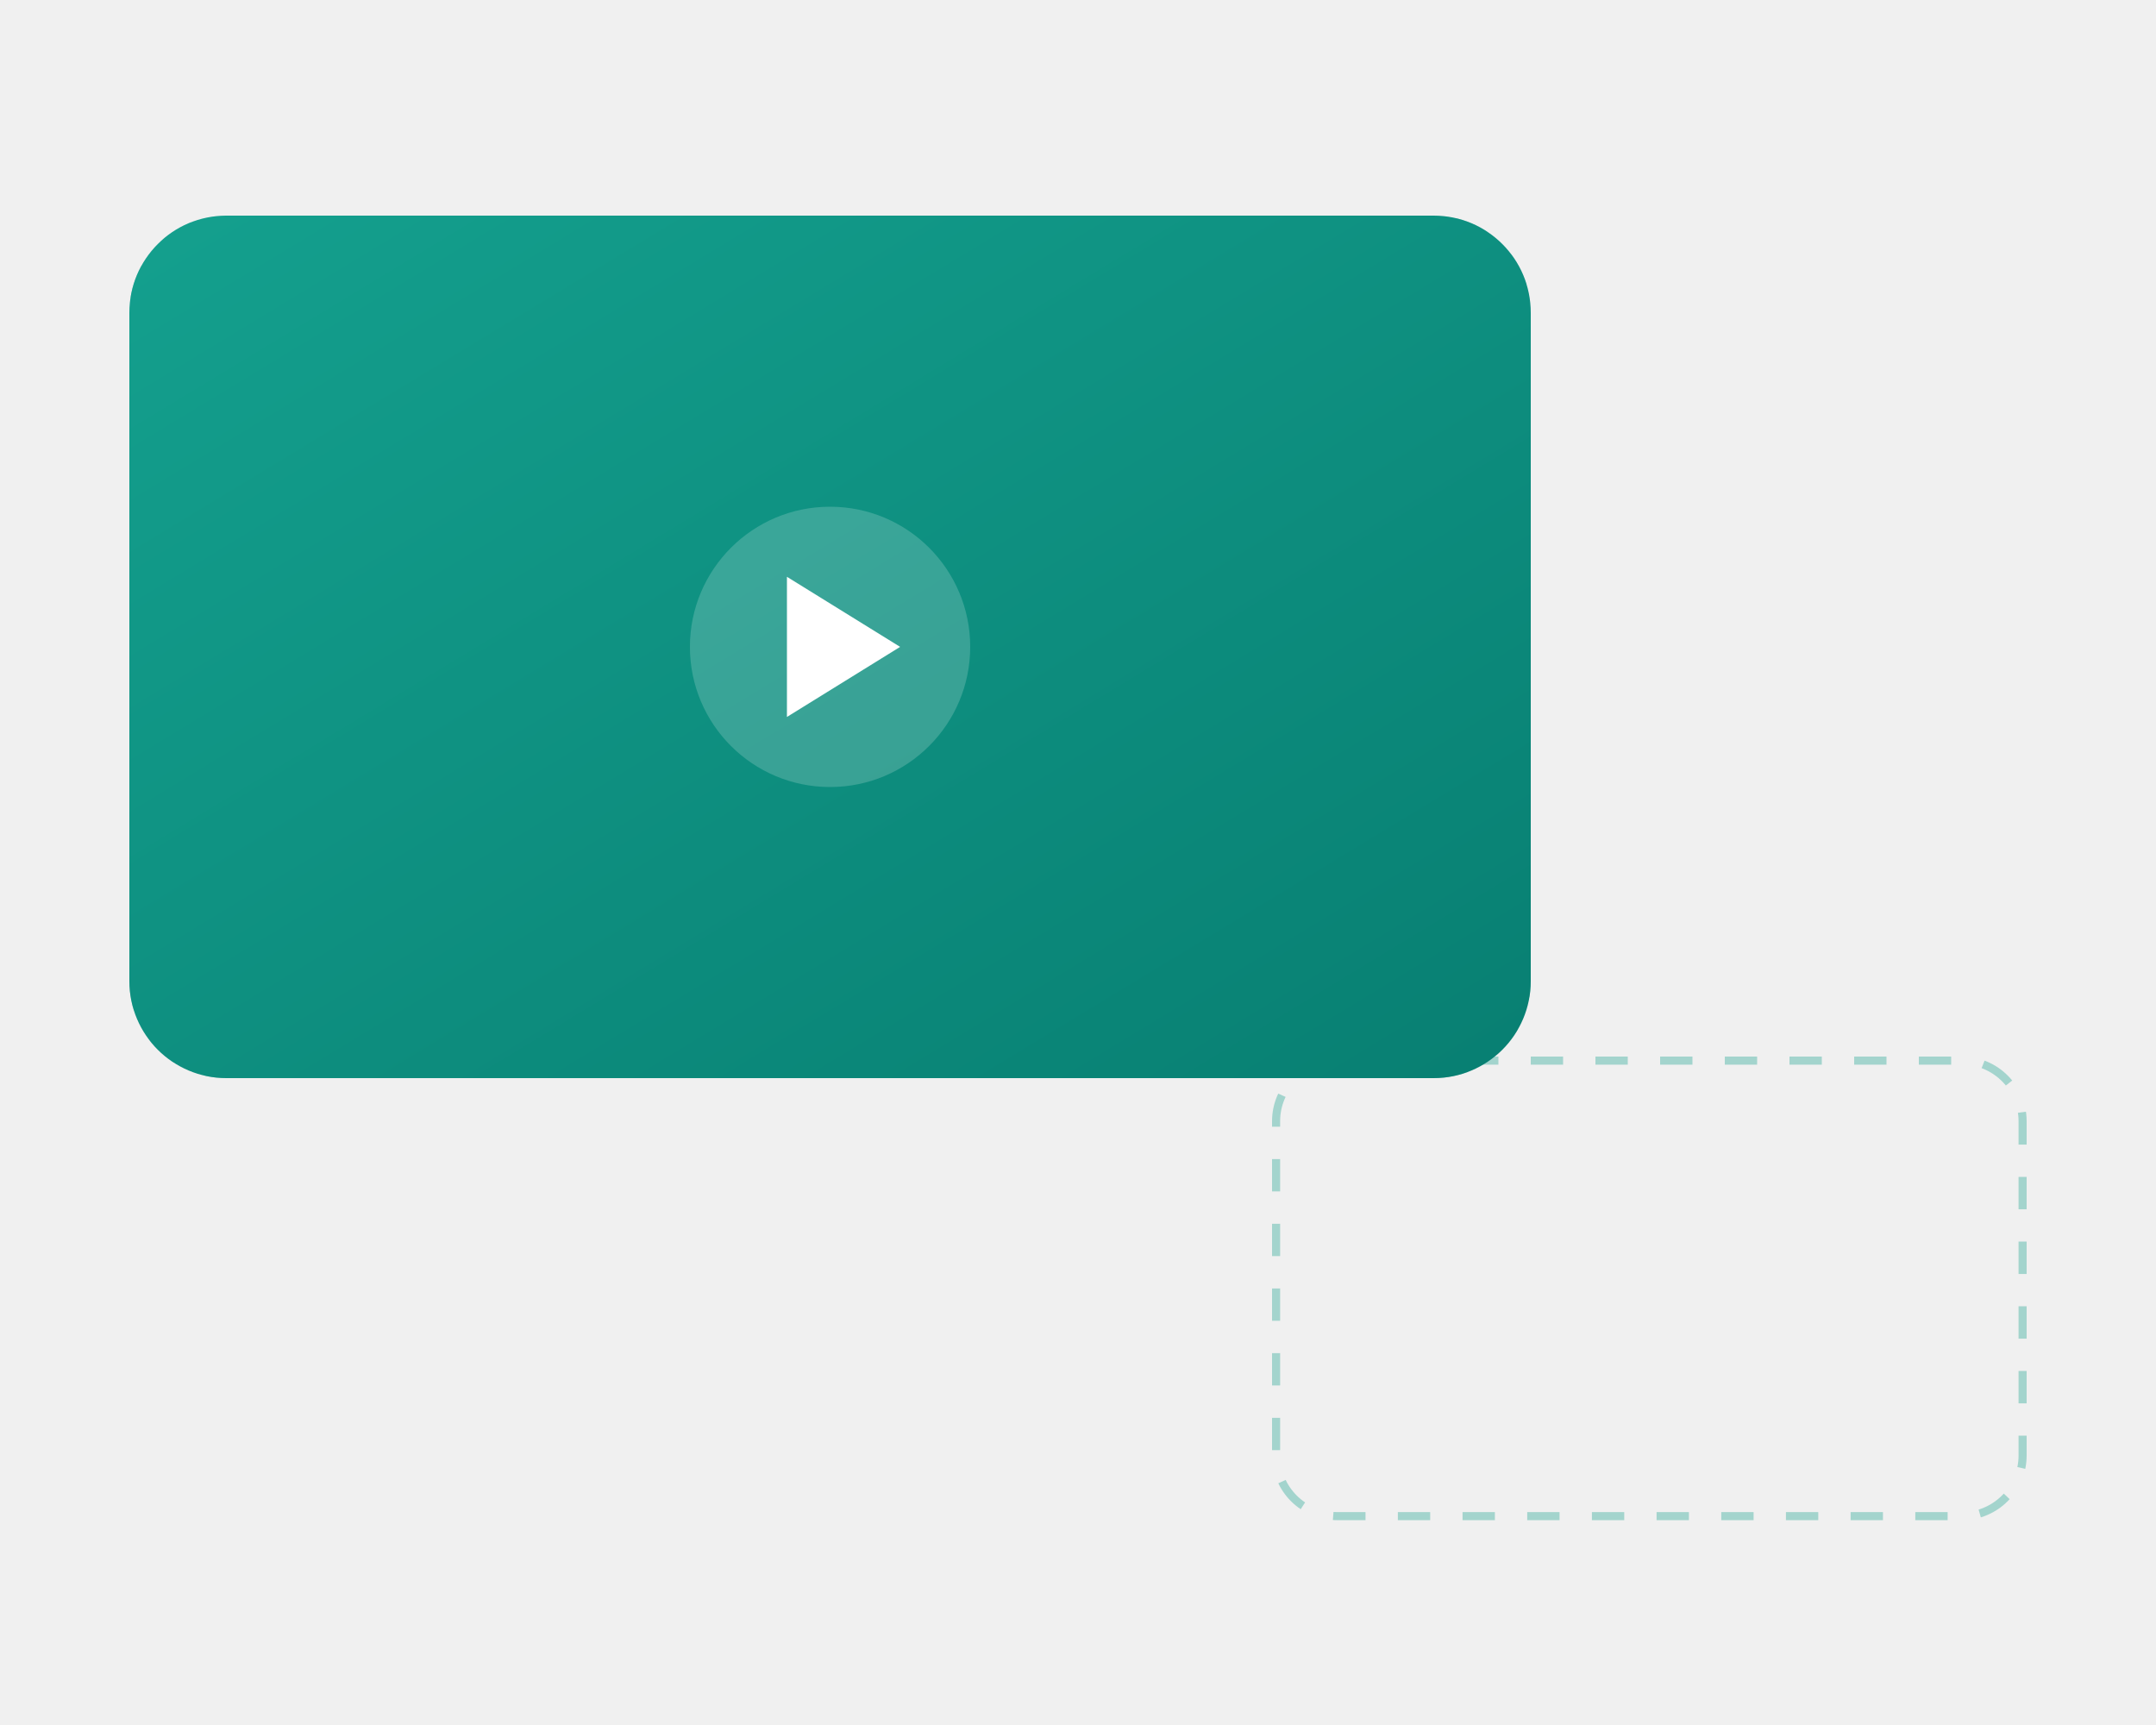
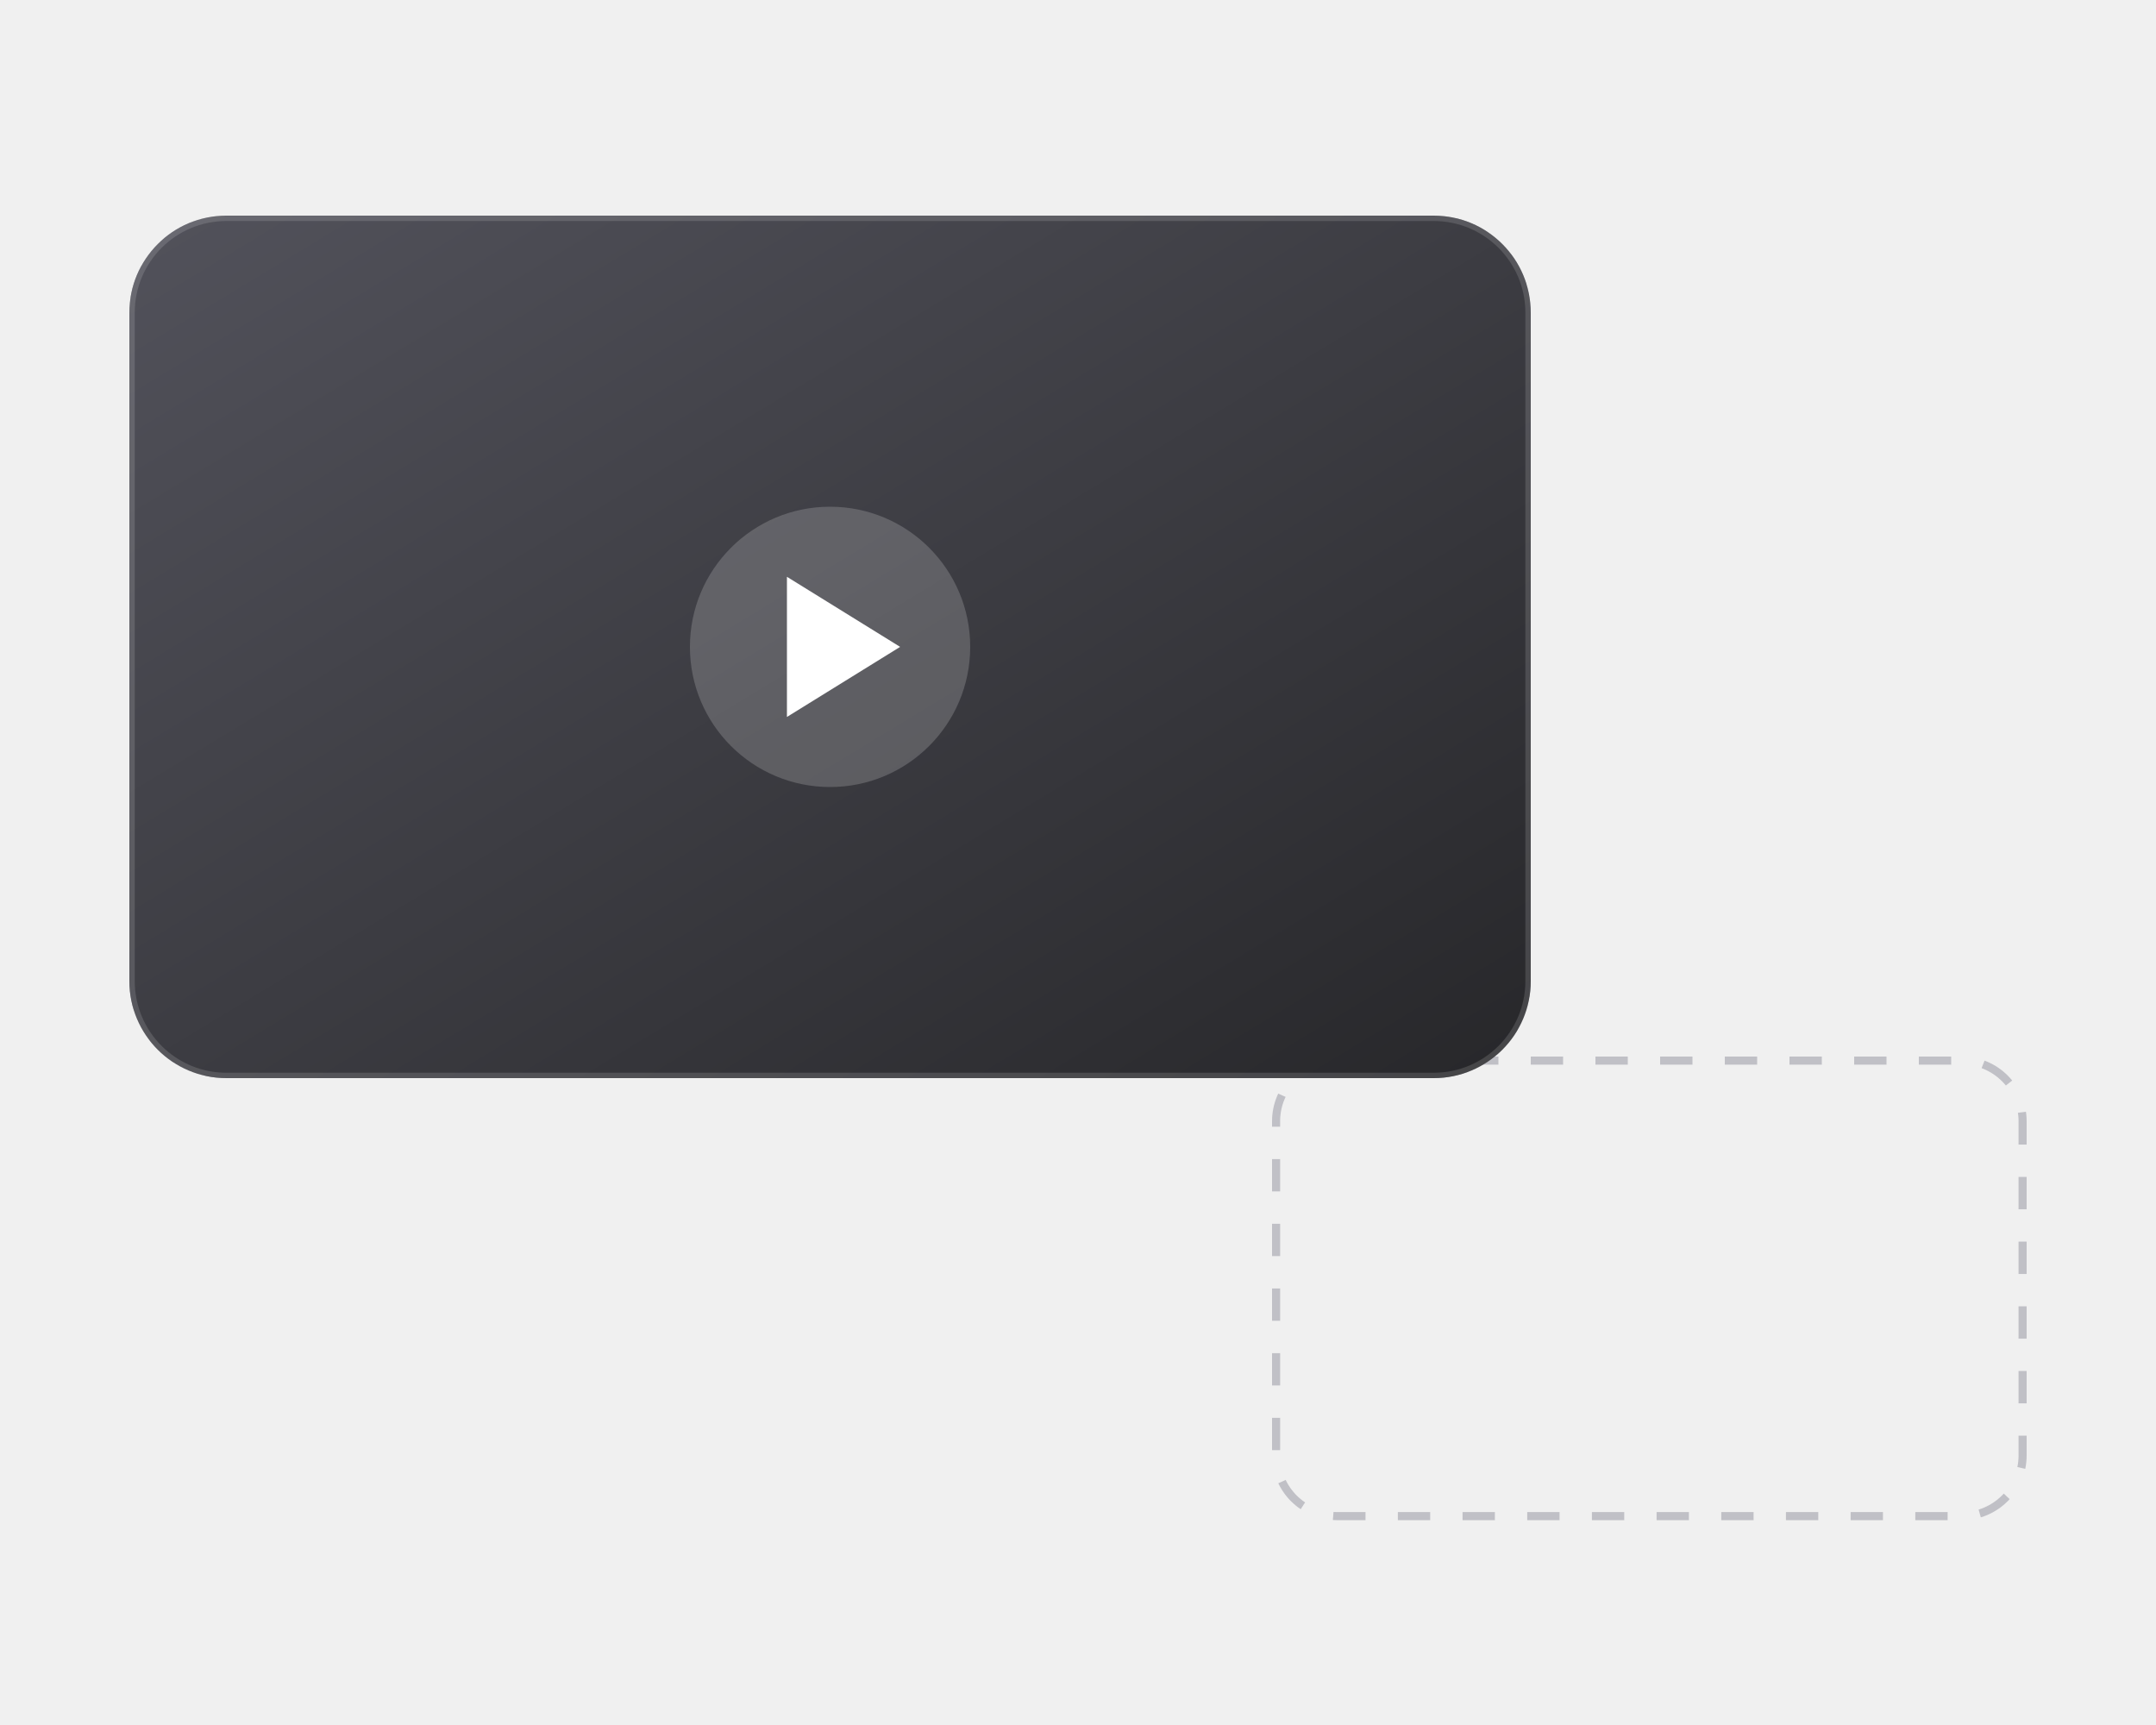
<svg xmlns="http://www.w3.org/2000/svg" viewBox="0 0 400 320" fill="none">
  <style>
    .tile { transform-origin: 0 0; animation: move 6s cubic-bezier(.65,0,.35,1) infinite; }
    @keyframes move {
      0%, 35% { transform: translate(24px, 40px) scale(1); }
      50%, 85% { transform: translate(236px, 196px) scale(.54); }
      100% { transform: translate(24px, 40px) scale(1); }
    }
    @media (prefers-reduced-motion: reduce) {
      .tile { animation: none; transform: translate(24px, 40px); }
    }
  </style>
  <defs>
    <linearGradient id="fill" x1="0" y1="0" x2="1" y2="1">
-       <stop offset="0" stop-color="#14a08e" />
-       <stop offset="1" stop-color="#087f72" />
+       <stop offset="0" stop-color="#52525b" />
+       <stop offset="1" stop-color="#27272a" />
    </linearGradient>
  </defs>
-   <rect x="24.75" y="40.75" width="258.5" height="158.5" rx="17.25" stroke="#14a08e" stroke-opacity=".35" stroke-width="1.5" stroke-dasharray="6 6" />
-   <rect x="236.75" y="196.75" width="138.5" height="84.5" rx="11.25" stroke="#14a08e" stroke-opacity=".35" stroke-width="1.5" stroke-dasharray="6 6" />
+   <rect x="24.75" y="40.75" width="258.5" height="158.5" rx="17.25" stroke="#a1a1aa" stroke-opacity=".6" stroke-width="1.5" stroke-dasharray="6 6" />
+   <rect x="236.75" y="196.75" width="138.5" height="84.5" rx="11.25" stroke="#a1a1aa" stroke-opacity=".6" stroke-width="1.5" stroke-dasharray="6 6" />
  <g class="tile" transform="translate(24 40)">
    <rect width="260" height="160" rx="18" fill="url(#fill)" />
+     <rect x=".5" y=".5" width="259" height="159" rx="17.5" stroke="#ffffff" stroke-opacity=".14" />
    <circle cx="130" cy="80" r="26" fill="#ffffff" fill-opacity=".18" />
    <path d="m122 67 21 13-21 13z" fill="#ffffff" />
  </g>
</svg>
